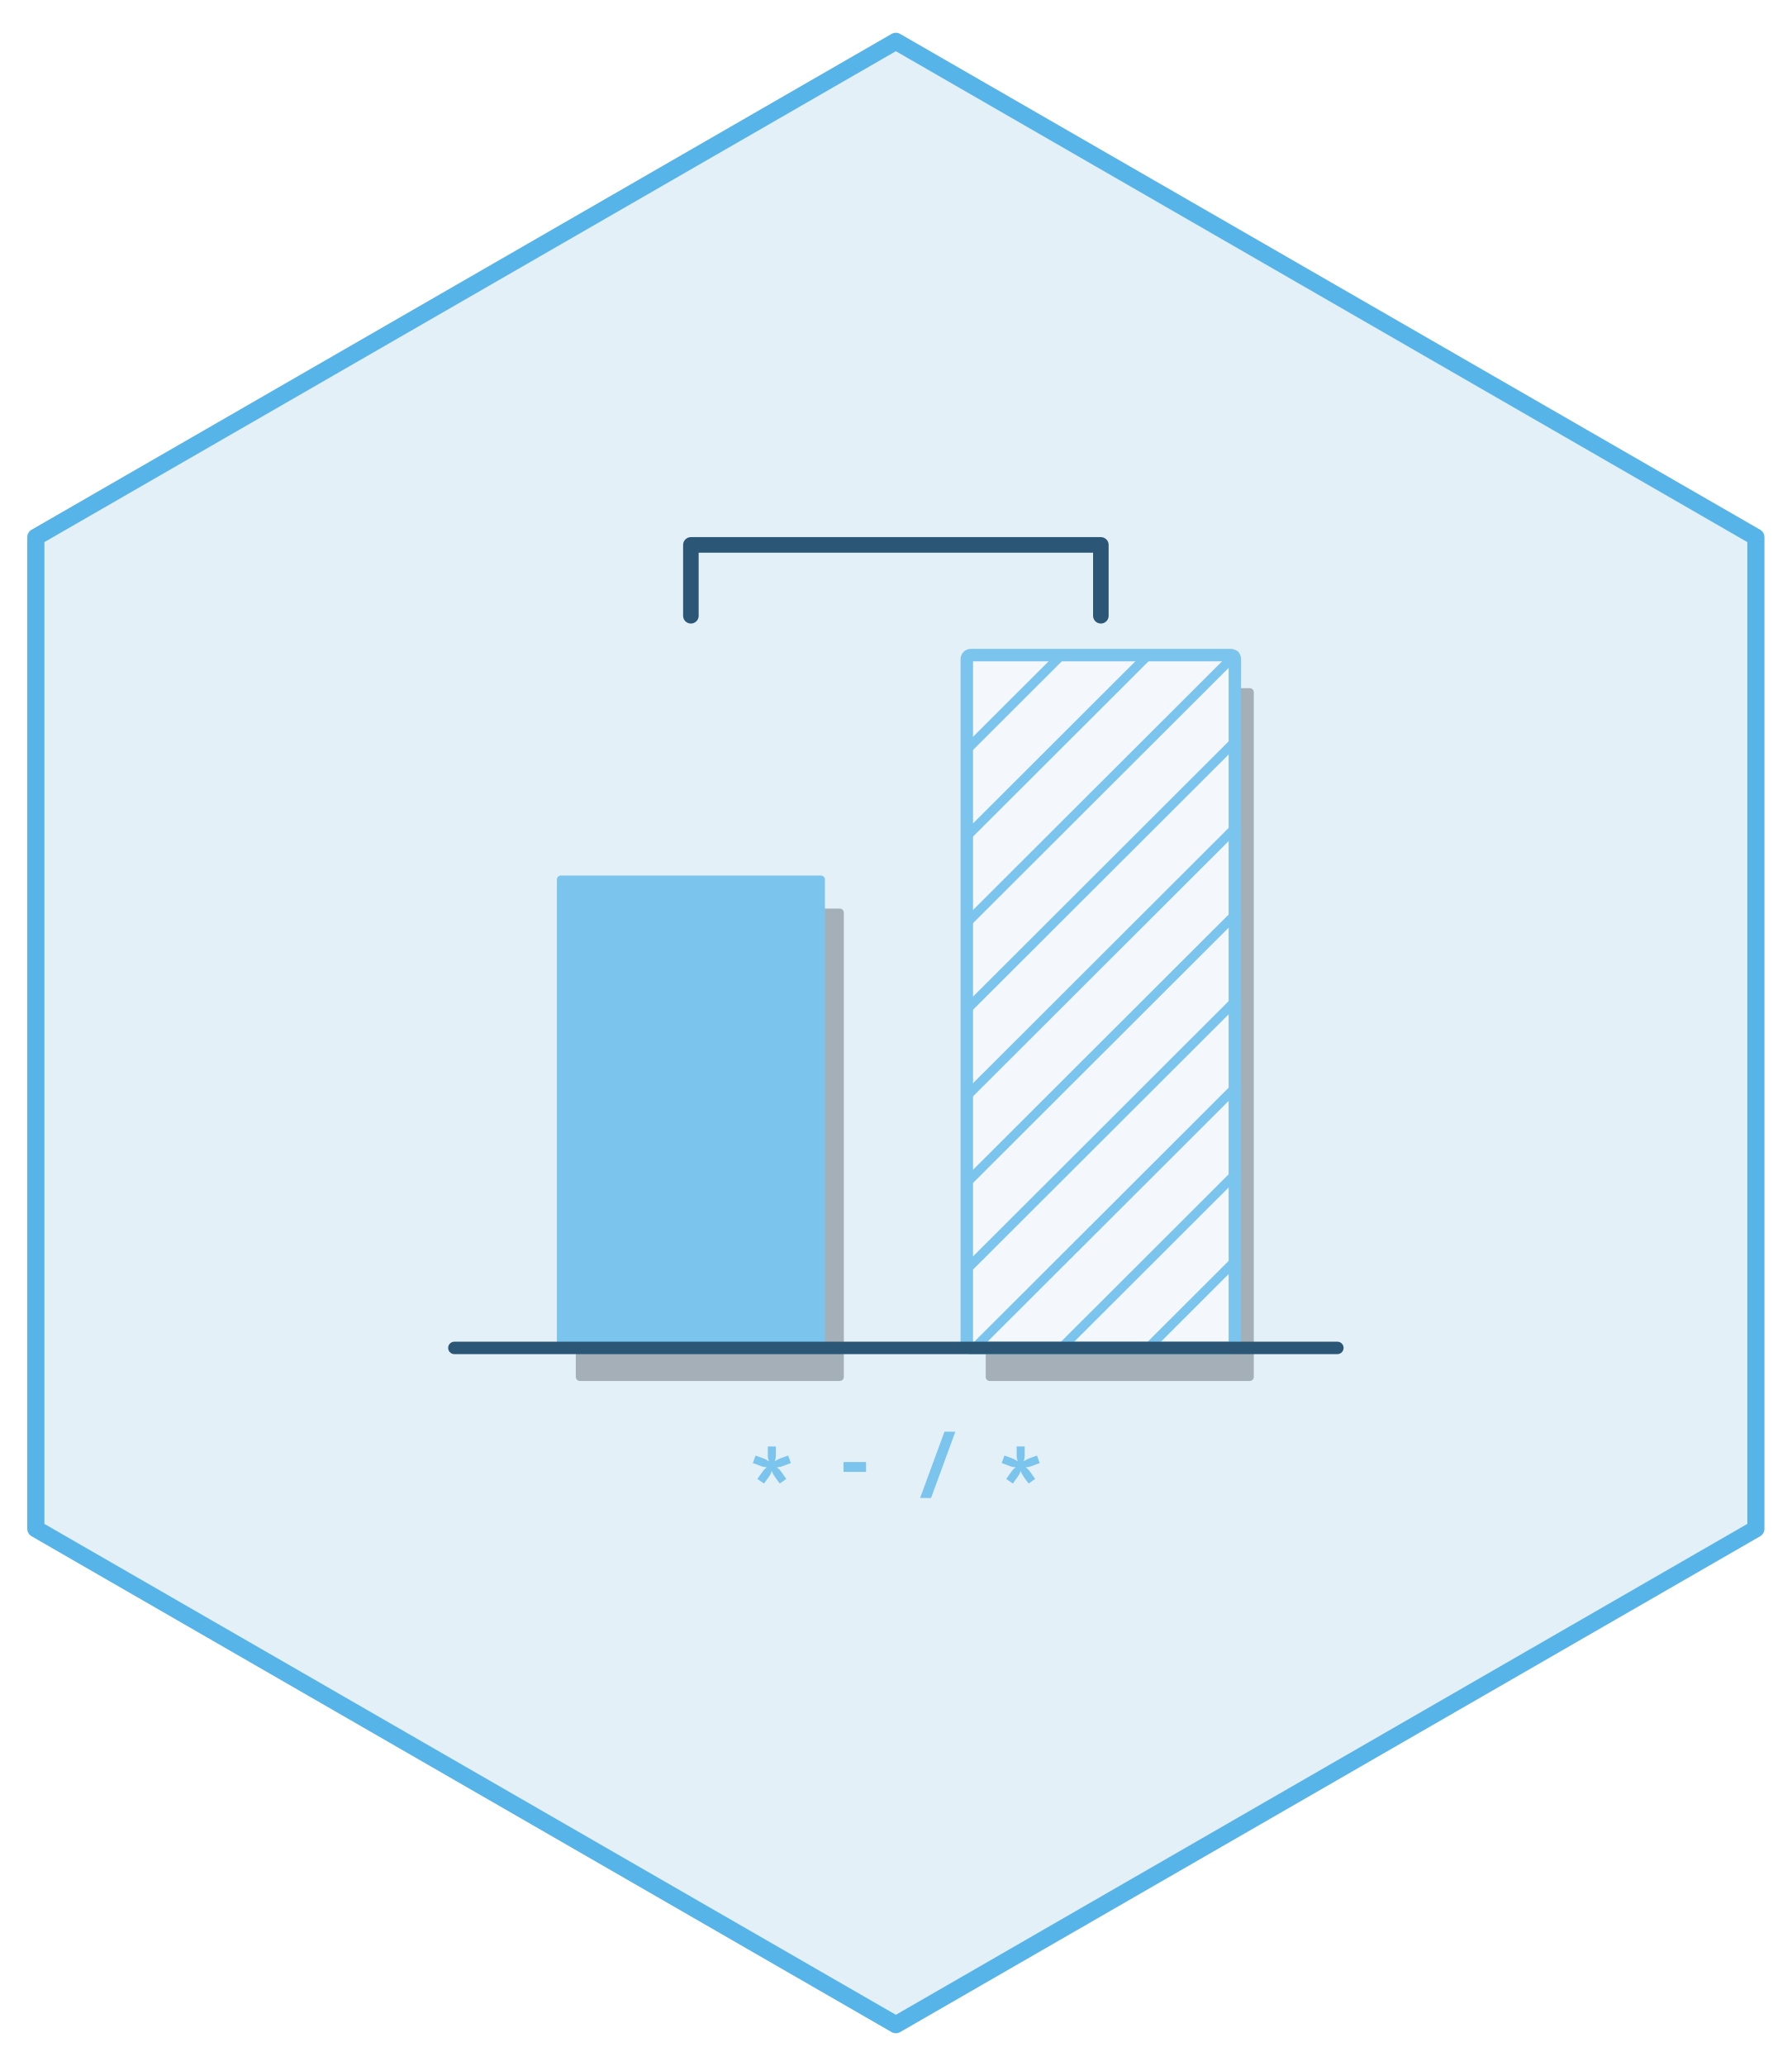
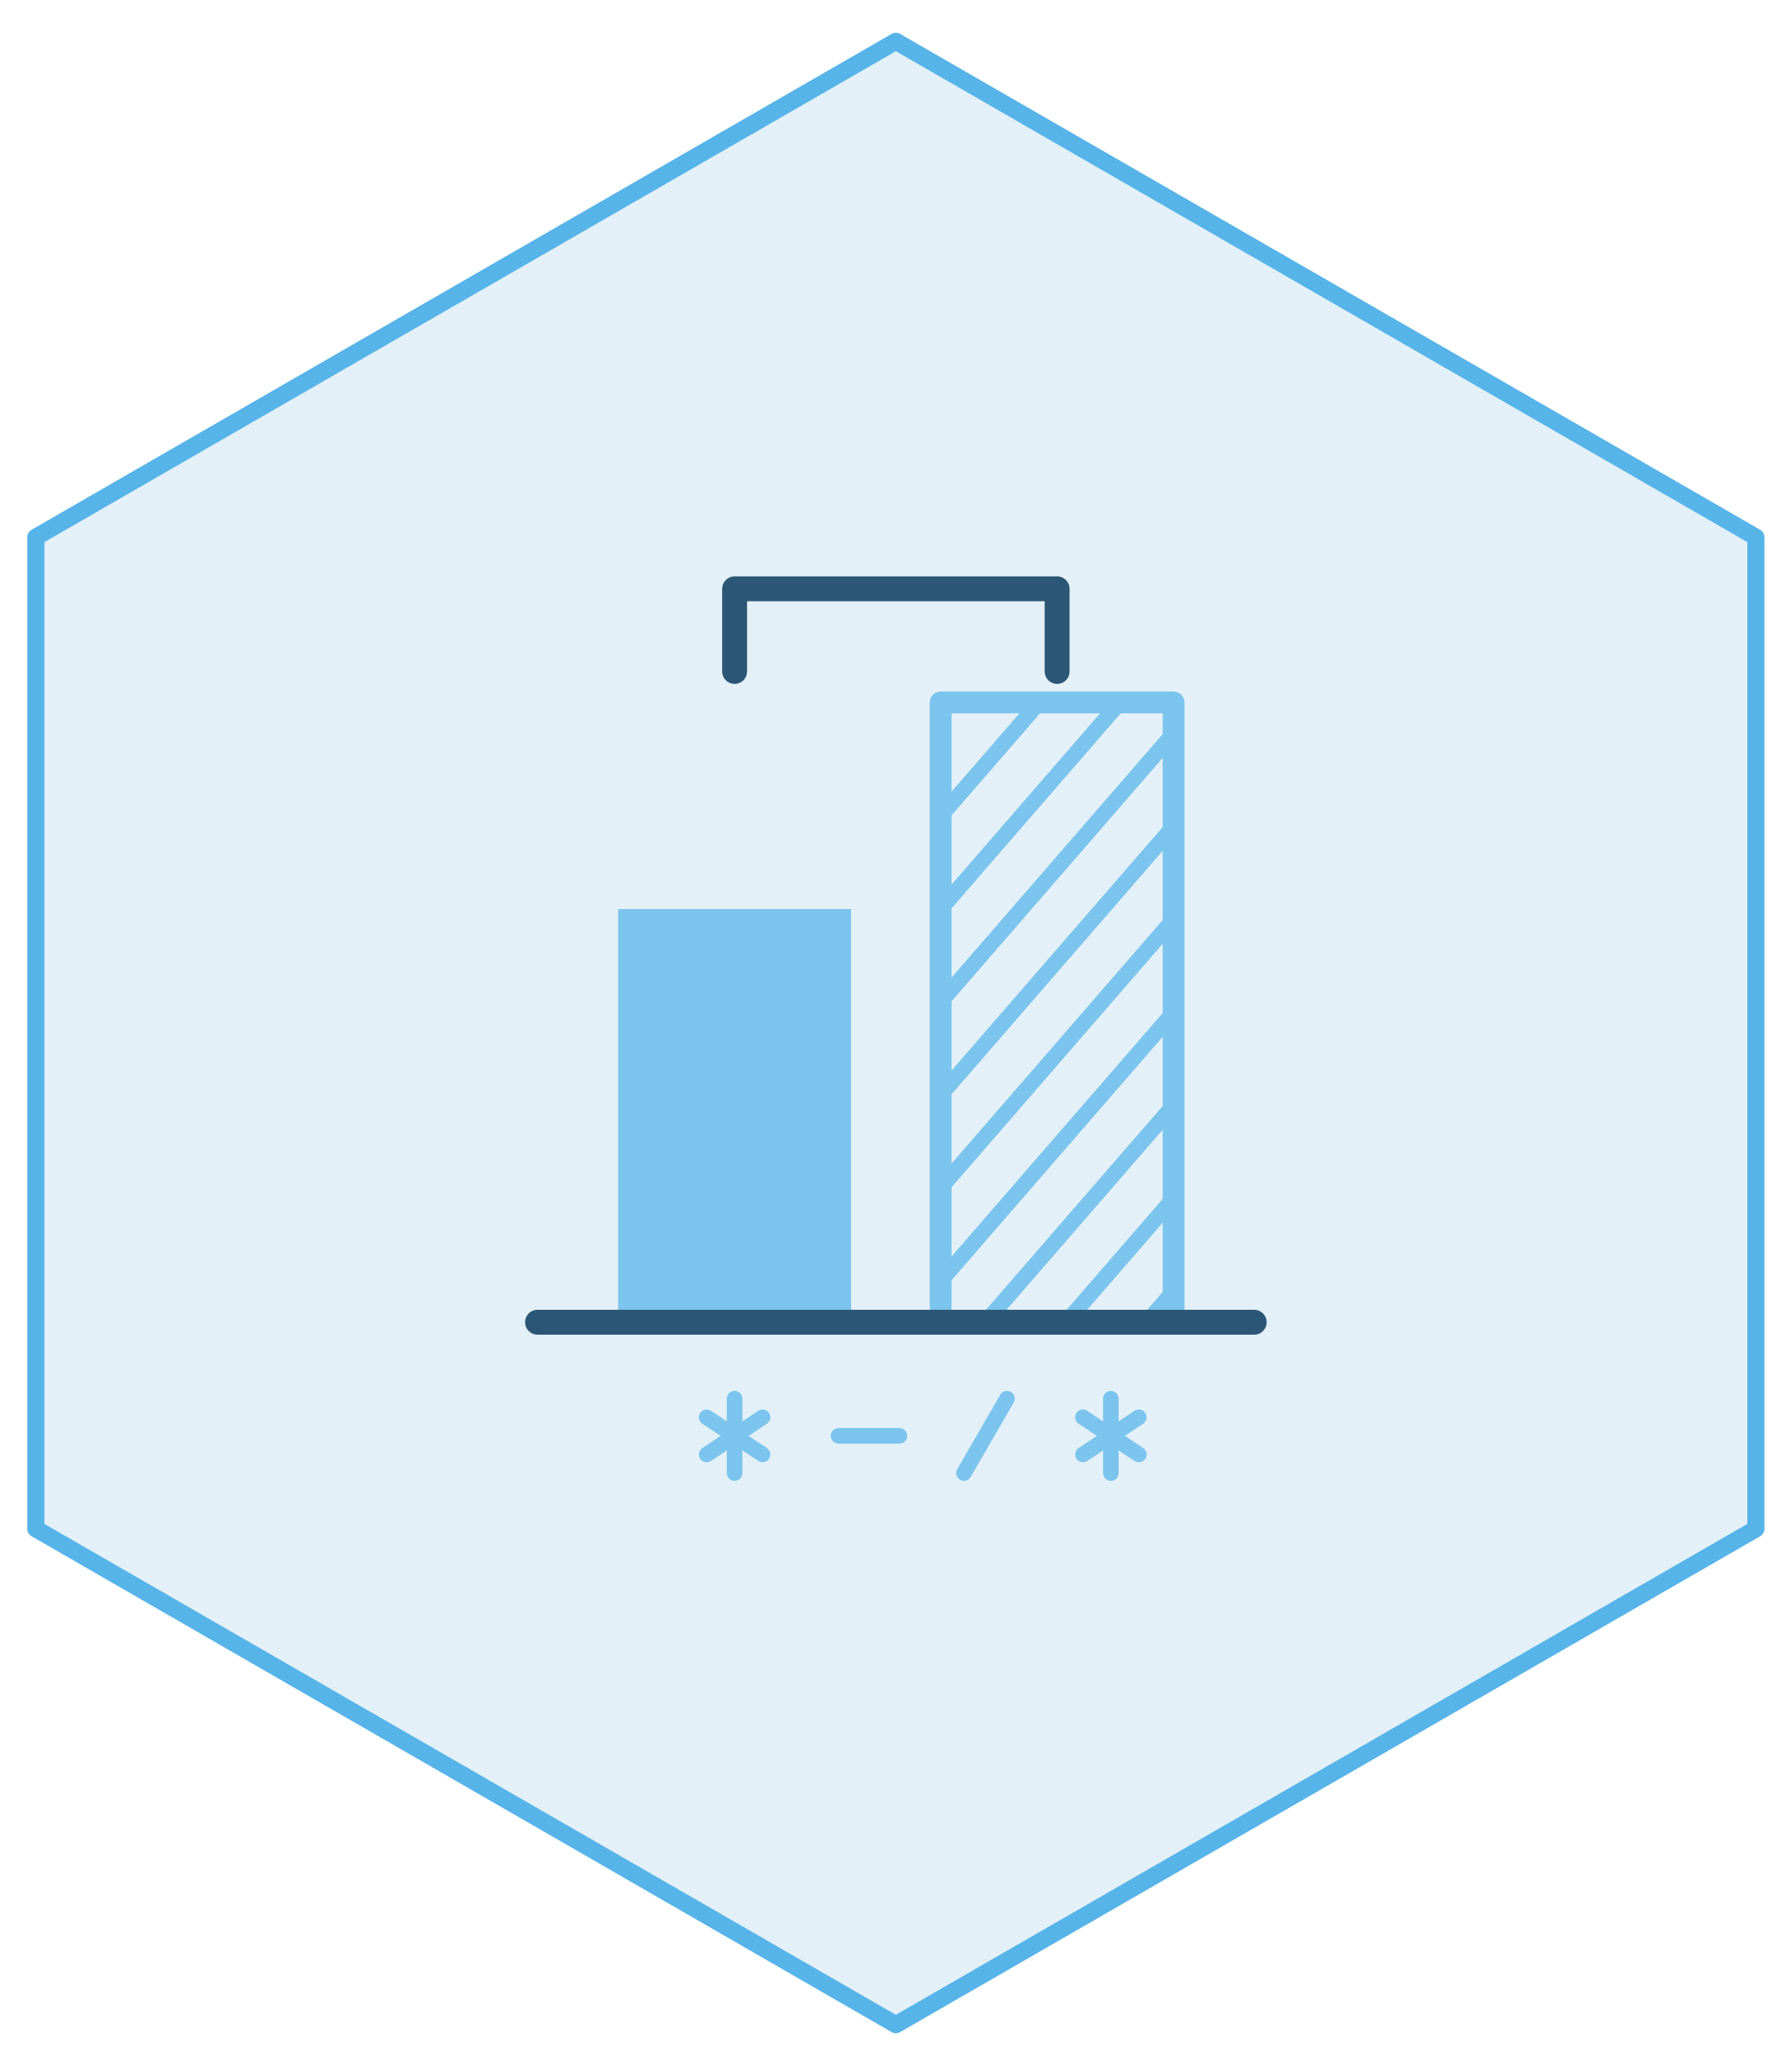
- <svg xmlns="http://www.w3.org/2000/svg" xmlns:xlink="http://www.w3.org/1999/xlink" width="432pt" height="498pt" viewBox="0 0 432 498">
+ <svg xmlns="http://www.w3.org/2000/svg" width="432pt" height="498pt" viewBox="0 0 432 498">
  <defs>
-     <g>
-       <g id="glyph-0-0">
-         <path d="M 3.203 -1.609 L 1.609 -2.719 L 2.859 -4.469 C 3.023 -4.707 3.188 -4.906 3.344 -5.062 C 3.508 -5.219 3.688 -5.375 3.875 -5.531 C 3.633 -5.551 3.406 -5.578 3.188 -5.609 C 2.969 -5.648 2.738 -5.719 2.5 -5.812 L 0.516 -6.547 L 1.172 -8.359 L 3.156 -7.641 C 3.395 -7.547 3.609 -7.441 3.797 -7.328 C 3.992 -7.223 4.191 -7.102 4.391 -6.969 C 4.305 -7.195 4.238 -7.43 4.188 -7.672 C 4.145 -7.91 4.125 -8.191 4.125 -8.516 L 4.125 -10.547 L 6.062 -10.547 L 6.062 -8.516 C 6.062 -8.191 6.039 -7.91 6 -7.672 C 5.957 -7.43 5.895 -7.195 5.812 -6.969 C 6.008 -7.102 6.203 -7.223 6.391 -7.328 C 6.586 -7.441 6.801 -7.547 7.031 -7.641 L 9.031 -8.359 L 9.688 -6.547 L 7.703 -5.812 C 7.461 -5.719 7.234 -5.648 7.016 -5.609 C 6.797 -5.578 6.566 -5.551 6.328 -5.531 C 6.516 -5.375 6.688 -5.219 6.844 -5.062 C 7.008 -4.906 7.176 -4.707 7.344 -4.469 L 8.578 -2.719 L 7 -1.609 L 5.75 -3.344 C 5.594 -3.57 5.461 -3.785 5.359 -3.984 C 5.266 -4.191 5.176 -4.41 5.094 -4.641 C 5.02 -4.41 4.93 -4.191 4.828 -3.984 C 4.734 -3.785 4.609 -3.57 4.453 -3.344 Z M 3.203 -1.609 " />
-       </g>
-       <g id="glyph-0-1">
- </g>
-       <g id="glyph-0-2">
-         <path d="M 2.375 -4.422 L 2.375 -6.797 L 7.812 -6.797 L 7.812 -4.422 Z M 2.375 -4.422 " />
-       </g>
-       <g id="glyph-0-3">
-         <path d="M 0.844 1.875 L 6.719 -14.109 L 9.344 -14.109 L 3.484 1.875 Z M 0.844 1.875 " />
-       </g>
-     </g>
+     <clipPath id="clip-0">
+       <path clip-rule="nonzero" d="M 149 219 L 206 219 L 206 319 L 149 319 Z M 149 219 " />
+     </clipPath>
+     <clipPath id="clip-1">
+       <path clip-rule="nonzero" d="M 216 9.961 L 423.359 129.48 L 423.359 368.52 L 216 488.039 L 8.641 368.52 L 8.641 129.48 Z M 216 9.961 " />
+     </clipPath>
+     <clipPath id="clip-2">
+       <path clip-rule="nonzero" d="M 226 169 L 283 169 L 283 319 L 226 319 Z M 226 169 " />
+     </clipPath>
+     <clipPath id="clip-3">
+       <path clip-rule="nonzero" d="M 216 9.961 L 423.359 129.48 L 423.359 368.52 L 216 488.039 L 8.641 368.52 L 8.641 129.48 Z M 216 9.961 " />
+     </clipPath>
+     <clipPath id="clip-4">
+       <path clip-rule="nonzero" d="M 224 166 L 286 166 L 286 322 L 224 322 Z M 224 166 " />
+     </clipPath>
+     <clipPath id="clip-5">
+       <path clip-rule="nonzero" d="M 216 9.961 L 423.359 129.48 L 423.359 368.52 L 216 488.039 L 8.641 368.52 L 8.641 129.48 Z M 216 9.961 " />
+     </clipPath>
+     <clipPath id="clip-6">
+       <path clip-rule="nonzero" d="M 274 309 L 285 309 L 285 321 L 274 321 Z M 274 309 " />
+     </clipPath>
+     <clipPath id="clip-7">
+       <path clip-rule="nonzero" d="M 216 9.961 L 423.359 129.48 L 423.359 368.52 L 216 488.039 L 8.641 368.52 L 8.641 129.48 Z M 216 9.961 " />
+     </clipPath>
+     <clipPath id="clip-8">
+       <path clip-rule="nonzero" d="M 255 286 L 285 286 L 285 321 L 255 321 Z M 255 286 " />
+     </clipPath>
+     <clipPath id="clip-9">
+       <path clip-rule="nonzero" d="M 216 9.961 L 423.359 129.48 L 423.359 368.52 L 216 488.039 L 8.641 368.52 L 8.641 129.48 Z M 216 9.961 " />
+     </clipPath>
+     <clipPath id="clip-10">
+       <path clip-rule="nonzero" d="M 235 264 L 285 264 L 285 321 L 235 321 Z M 235 264 " />
+     </clipPath>
+     <clipPath id="clip-11">
+       <path clip-rule="nonzero" d="M 216 9.961 L 423.359 129.48 L 423.359 368.52 L 216 488.039 L 8.641 368.52 L 8.641 129.48 Z M 216 9.961 " />
+     </clipPath>
+     <clipPath id="clip-12">
+       <path clip-rule="nonzero" d="M 224 242 L 285 242 L 285 311 L 224 311 Z M 224 242 " />
+     </clipPath>
+     <clipPath id="clip-13">
+       <path clip-rule="nonzero" d="M 216 9.961 L 423.359 129.48 L 423.359 368.52 L 216 488.039 L 8.641 368.52 L 8.641 129.48 Z M 216 9.961 " />
+     </clipPath>
+     <clipPath id="clip-14">
+       <path clip-rule="nonzero" d="M 224 219 L 285 219 L 285 289 L 224 289 Z M 224 219 " />
+     </clipPath>
+     <clipPath id="clip-15">
+       <path clip-rule="nonzero" d="M 216 9.961 L 423.359 129.48 L 423.359 368.52 L 216 488.039 L 8.641 368.52 L 8.641 129.48 Z M 216 9.961 " />
+     </clipPath>
+     <clipPath id="clip-16">
+       <path clip-rule="nonzero" d="M 224 197 L 285 197 L 285 266 L 224 266 Z M 224 197 " />
+     </clipPath>
+     <clipPath id="clip-17">
+       <path clip-rule="nonzero" d="M 216 9.961 L 423.359 129.48 L 423.359 368.52 L 216 488.039 L 8.641 368.52 L 8.641 129.48 Z M 216 9.961 " />
+     </clipPath>
+     <clipPath id="clip-18">
+       <path clip-rule="nonzero" d="M 224 174 L 285 174 L 285 244 L 224 244 Z M 224 174 " />
+     </clipPath>
+     <clipPath id="clip-19">
+       <path clip-rule="nonzero" d="M 216 9.961 L 423.359 129.48 L 423.359 368.52 L 216 488.039 L 8.641 368.52 L 8.641 129.48 Z M 216 9.961 " />
+     </clipPath>
+     <clipPath id="clip-20">
+       <path clip-rule="nonzero" d="M 224 167 L 272 167 L 272 221 L 224 221 Z M 224 167 " />
+     </clipPath>
+     <clipPath id="clip-21">
+       <path clip-rule="nonzero" d="M 216 9.961 L 423.359 129.48 L 423.359 368.52 L 216 488.039 L 8.641 368.52 L 8.641 129.48 Z M 216 9.961 " />
+     </clipPath>
+     <clipPath id="clip-22">
+       <path clip-rule="nonzero" d="M 224 167 L 253 167 L 253 199 L 224 199 Z M 224 167 " />
+     </clipPath>
+     <clipPath id="clip-23">
+       <path clip-rule="nonzero" d="M 216 9.961 L 423.359 129.48 L 423.359 368.52 L 216 488.039 L 8.641 368.52 L 8.641 129.48 Z M 216 9.961 " />
+     </clipPath>
+     <clipPath id="clip-24">
+       <path clip-rule="nonzero" d="M 126 315 L 306 315 L 306 322 L 126 322 Z M 126 315 " />
+     </clipPath>
+     <clipPath id="clip-25">
+       <path clip-rule="nonzero" d="M 216 9.961 L 423.359 129.48 L 423.359 368.52 L 216 488.039 L 8.641 368.52 L 8.641 129.48 Z M 216 9.961 " />
+     </clipPath>
+     <clipPath id="clip-26">
+       <path clip-rule="nonzero" d="M 174 138 L 258 138 L 258 165 L 174 165 Z M 174 138 " />
+     </clipPath>
+     <clipPath id="clip-27">
+       <path clip-rule="nonzero" d="M 216 9.961 L 423.359 129.48 L 423.359 368.52 L 216 488.039 L 8.641 368.52 L 8.641 129.48 Z M 216 9.961 " />
+     </clipPath>
+     <clipPath id="clip-28">
+       <path clip-rule="nonzero" d="M 175 335 L 179 335 L 179 357 L 175 357 Z M 175 335 " />
+     </clipPath>
+     <clipPath id="clip-29">
+       <path clip-rule="nonzero" d="M 216 9.961 L 423.359 129.48 L 423.359 368.52 L 216 488.039 L 8.641 368.52 L 8.641 129.48 Z M 216 9.961 " />
+     </clipPath>
+     <clipPath id="clip-30">
+       <path clip-rule="nonzero" d="M 168 339 L 186 339 L 186 353 L 168 353 Z M 168 339 " />
+     </clipPath>
+     <clipPath id="clip-31">
+       <path clip-rule="nonzero" d="M 216 9.961 L 423.359 129.48 L 423.359 368.52 L 216 488.039 L 8.641 368.52 L 8.641 129.48 Z M 216 9.961 " />
+     </clipPath>
+     <clipPath id="clip-32">
+       <path clip-rule="nonzero" d="M 200 344 L 219 344 L 219 348 L 200 348 Z M 200 344 " />
+     </clipPath>
+     <clipPath id="clip-33">
+       <path clip-rule="nonzero" d="M 216 9.961 L 423.359 129.48 L 423.359 368.52 L 216 488.039 L 8.641 368.52 L 8.641 129.48 Z M 216 9.961 " />
+     </clipPath>
+     <clipPath id="clip-34">
+       <path clip-rule="nonzero" d="M 230 335 L 245 335 L 245 357 L 230 357 Z M 230 335 " />
+     </clipPath>
+     <clipPath id="clip-35">
+       <path clip-rule="nonzero" d="M 216 9.961 L 423.359 129.48 L 423.359 368.52 L 216 488.039 L 8.641 368.52 L 8.641 129.48 Z M 216 9.961 " />
+     </clipPath>
+     <clipPath id="clip-36">
+       <path clip-rule="nonzero" d="M 265 335 L 270 335 L 270 357 L 265 357 Z M 265 335 " />
+     </clipPath>
+     <clipPath id="clip-37">
+       <path clip-rule="nonzero" d="M 216 9.961 L 423.359 129.48 L 423.359 368.52 L 216 488.039 L 8.641 368.52 L 8.641 129.48 Z M 216 9.961 " />
+     </clipPath>
+     <clipPath id="clip-38">
+       <path clip-rule="nonzero" d="M 259 339 L 277 339 L 277 353 L 259 353 Z M 259 339 " />
+     </clipPath>
+     <clipPath id="clip-39">
+       <path clip-rule="nonzero" d="M 216 9.961 L 423.359 129.48 L 423.359 368.52 L 216 488.039 L 8.641 368.52 L 8.641 129.48 Z M 216 9.961 " />
+     </clipPath>
  </defs>
  <path fill-rule="nonzero" fill="rgb(89.02%, 94.118%, 96.863%)" fill-opacity="1" stroke-width="4.125" stroke-linecap="round" stroke-linejoin="round" stroke="rgb(33.725%, 70.588%, 91.373%)" stroke-opacity="1" stroke-miterlimit="10" d="M 216 9.961 L 423.359 129.48 L 423.359 368.52 L 216 488.039 L 8.641 368.52 L 8.641 129.48 Z M 216 9.961 " />
-   <path fill-rule="nonzero" fill="rgb(1.176%, 3.922%, 7.059%)" fill-opacity="0.278" d="M 139.797 332.875 L 202.484 332.875 L 202.445 332.875 L 202.602 332.867 L 202.754 332.836 L 202.902 332.781 L 203.035 332.703 L 203.156 332.605 L 203.262 332.488 L 203.344 332.355 L 203.406 332.215 L 203.441 332.062 L 203.453 331.906 L 203.453 219.988 L 203.441 219.832 L 203.406 219.68 L 203.344 219.535 L 203.262 219.406 L 203.156 219.289 L 203.035 219.188 L 202.902 219.109 L 202.754 219.055 L 202.602 219.023 L 202.484 219.016 L 139.797 219.016 L 139.914 219.023 L 139.758 219.02 L 139.602 219.035 L 139.453 219.082 L 139.312 219.148 L 139.184 219.234 L 139.07 219.344 L 138.977 219.469 L 138.906 219.605 L 138.855 219.754 L 138.832 219.91 L 138.828 219.988 L 138.828 331.906 L 138.832 331.828 L 138.832 331.984 L 138.855 332.137 L 138.906 332.285 L 138.977 332.426 L 139.07 332.551 L 139.184 332.656 L 139.312 332.746 L 139.453 332.812 L 139.602 332.855 L 139.758 332.875 Z M 139.797 332.875 " />
-   <path fill-rule="nonzero" fill="rgb(48.235%, 76.863%, 92.941%)" fill-opacity="1" d="M 135.234 324.906 L 197.922 324.906 L 197.883 324.906 L 198.039 324.898 L 198.191 324.867 L 198.34 324.812 L 198.473 324.734 L 198.594 324.637 L 198.699 324.52 L 198.781 324.387 L 198.844 324.242 L 198.879 324.09 L 198.895 323.938 L 198.895 212.016 L 198.879 211.859 L 198.844 211.711 L 198.781 211.566 L 198.699 211.434 L 198.594 211.316 L 198.473 211.219 L 198.34 211.141 L 198.191 211.086 L 198.039 211.055 L 197.922 211.047 L 135.234 211.047 L 135.352 211.055 L 135.195 211.047 L 135.043 211.066 L 134.891 211.109 L 134.75 211.176 L 134.621 211.266 L 134.508 211.375 L 134.414 211.5 L 134.344 211.637 L 134.293 211.785 L 134.27 211.938 L 134.266 212.016 L 134.266 323.938 L 134.27 323.859 L 134.27 324.016 L 134.293 324.168 L 134.344 324.316 L 134.414 324.453 L 134.508 324.578 L 134.621 324.688 L 134.75 324.777 L 134.891 324.844 L 135.043 324.887 L 135.195 324.906 Z M 135.234 324.906 " />
-   <path fill-rule="nonzero" fill="rgb(1.176%, 3.922%, 7.059%)" fill-opacity="0.278" d="M 238.637 332.875 L 301.328 332.875 L 301.289 332.875 L 301.445 332.867 L 301.598 332.836 L 301.742 332.781 L 301.879 332.703 L 302 332.605 L 302.102 332.488 L 302.184 332.355 L 302.246 332.215 L 302.285 332.062 L 302.297 331.906 L 302.297 166.852 L 302.285 166.699 L 302.246 166.547 L 302.184 166.402 L 302.102 166.27 L 302 166.152 L 301.879 166.055 L 301.742 165.977 L 301.598 165.922 L 301.445 165.891 L 301.328 165.883 L 238.637 165.883 L 238.754 165.891 L 238.598 165.883 L 238.445 165.902 L 238.293 165.945 L 238.152 166.012 L 238.027 166.102 L 237.914 166.211 L 237.82 166.336 L 237.746 166.473 L 237.699 166.621 L 237.672 166.773 L 237.668 166.852 L 237.668 331.906 L 237.672 331.828 L 237.672 331.984 L 237.699 332.137 L 237.746 332.285 L 237.82 332.426 L 237.914 332.551 L 238.027 332.656 L 238.152 332.746 L 238.293 332.812 L 238.445 332.855 L 238.598 332.875 Z M 238.637 332.875 " />
-   <path fill-rule="nonzero" fill="rgb(95.686%, 97.255%, 98.824%)" fill-opacity="1" stroke-width="3" stroke-linecap="round" stroke-linejoin="round" stroke="rgb(48.235%, 76.863%, 92.941%)" stroke-opacity="1" stroke-miterlimit="10" d="M 234.078 324.906 L 296.766 324.906 L 296.727 324.906 L 296.883 324.898 L 297.035 324.867 L 297.18 324.812 L 297.316 324.734 L 297.438 324.637 L 297.539 324.52 L 297.625 324.387 L 297.684 324.242 L 297.723 324.09 L 297.734 323.938 L 297.734 158.883 L 297.723 158.727 L 297.684 158.574 L 297.625 158.434 L 297.539 158.301 L 297.438 158.184 L 297.316 158.086 L 297.18 158.008 L 297.035 157.953 L 296.883 157.922 L 296.766 157.914 L 234.078 157.914 L 234.195 157.922 L 234.039 157.914 L 233.883 157.934 L 233.734 157.977 L 233.594 158.043 L 233.465 158.133 L 233.352 158.238 L 233.258 158.363 L 233.184 158.504 L 233.137 158.652 L 233.109 158.805 L 233.105 158.883 L 233.105 323.938 L 233.109 323.859 L 233.109 324.016 L 233.137 324.168 L 233.184 324.316 L 233.258 324.453 L 233.352 324.578 L 233.465 324.688 L 233.594 324.777 L 233.734 324.844 L 233.883 324.887 L 234.039 324.906 Z M 234.078 324.906 " />
-   <path fill="none" stroke-width="2.25" stroke-linecap="round" stroke-linejoin="round" stroke="rgb(48.235%, 76.863%, 92.941%)" stroke-opacity="1" stroke-miterlimit="10" d="M 276.824 324.906 L 297.734 304.031 " />
-   <path fill="none" stroke-width="2.25" stroke-linecap="round" stroke-linejoin="round" stroke="rgb(48.235%, 76.863%, 92.941%)" stroke-opacity="1" stroke-miterlimit="10" d="M 255.918 324.906 L 297.734 283.156 " />
-   <path fill="none" stroke-width="2.25" stroke-linecap="round" stroke-linejoin="round" stroke="rgb(48.235%, 76.863%, 92.941%)" stroke-opacity="1" stroke-miterlimit="10" d="M 235.008 324.906 L 297.734 262.285 " />
-   <path fill="none" stroke-width="2.25" stroke-linecap="round" stroke-linejoin="round" stroke="rgb(48.235%, 76.863%, 92.941%)" stroke-opacity="1" stroke-miterlimit="10" d="M 233.105 305.93 L 297.734 241.41 " />
-   <path fill="none" stroke-width="2.25" stroke-linecap="round" stroke-linejoin="round" stroke="rgb(48.235%, 76.863%, 92.941%)" stroke-opacity="1" stroke-miterlimit="10" d="M 233.105 285.055 L 297.734 220.535 " />
-   <path fill="none" stroke-width="2.25" stroke-linecap="round" stroke-linejoin="round" stroke="rgb(48.235%, 76.863%, 92.941%)" stroke-opacity="1" stroke-miterlimit="10" d="M 233.105 264.18 L 297.734 199.66 " />
-   <path fill="none" stroke-width="2.25" stroke-linecap="round" stroke-linejoin="round" stroke="rgb(48.235%, 76.863%, 92.941%)" stroke-opacity="1" stroke-miterlimit="10" d="M 233.105 243.309 L 297.734 178.789 " />
-   <path fill="none" stroke-width="2.25" stroke-linecap="round" stroke-linejoin="round" stroke="rgb(48.235%, 76.863%, 92.941%)" stroke-opacity="1" stroke-miterlimit="10" d="M 233.105 222.434 L 297.734 157.914 " />
-   <path fill="none" stroke-width="2.25" stroke-linecap="round" stroke-linejoin="round" stroke="rgb(48.235%, 76.863%, 92.941%)" stroke-opacity="1" stroke-miterlimit="10" d="M 233.105 201.559 L 276.824 157.914 " />
-   <path fill="none" stroke-width="2.25" stroke-linecap="round" stroke-linejoin="round" stroke="rgb(48.235%, 76.863%, 92.941%)" stroke-opacity="1" stroke-miterlimit="10" d="M 233.105 180.684 L 255.918 157.914 " />
-   <path fill="none" stroke-width="3" stroke-linecap="round" stroke-linejoin="round" stroke="rgb(16.863%, 33.725%, 45.882%)" stroke-opacity="1" stroke-miterlimit="10" d="M 109.555 324.906 L 322.445 324.906 " />
-   <path fill="none" stroke-width="3.75" stroke-linecap="round" stroke-linejoin="round" stroke="rgb(16.863%, 33.725%, 45.882%)" stroke-opacity="1" stroke-miterlimit="10" d="M 166.578 148.426 L 166.578 131.348 L 265.422 131.348 L 265.422 148.426 " />
-   <g fill="rgb(48.235%, 76.863%, 92.941%)" fill-opacity="1">
-     <use xlink:href="#glyph-0-0" x="181" y="359.211" />
-     <use xlink:href="#glyph-0-1" x="191" y="359.211" />
-     <use xlink:href="#glyph-0-2" x="201" y="359.211" />
-     <use xlink:href="#glyph-0-1" x="211" y="359.211" />
-     <use xlink:href="#glyph-0-3" x="221" y="359.211" />
-     <use xlink:href="#glyph-0-1" x="231" y="359.211" />
-     <use xlink:href="#glyph-0-0" x="241" y="359.211" />
+   <g clip-path="url(#clip-0)">
+     <g clip-path="url(#clip-1)">
+       <path fill-rule="nonzero" fill="rgb(48.235%, 76.863%, 92.941%)" fill-opacity="1" d="M 149.039 318.719 L 205.199 318.719 L 205.199 219.117 L 149.039 219.117 Z M 149.039 318.719 " />
+     </g>
+   </g>
+   <g clip-path="url(#clip-2)">
+     <g clip-path="url(#clip-3)">
+       <path fill-rule="nonzero" fill="rgb(89.02%, 94.118%, 96.863%)" fill-opacity="1" d="M 226.801 318.719 L 282.961 318.719 L 282.961 169.32 L 226.801 169.32 Z M 226.801 318.719 " />
+     </g>
+   </g>
+   <g clip-path="url(#clip-4)">
+     <g clip-path="url(#clip-5)">
+       <path fill="none" stroke-width="5.25" stroke-linecap="round" stroke-linejoin="round" stroke="rgb(48.235%, 76.863%, 92.941%)" stroke-opacity="1" stroke-miterlimit="10" d="M 226.801 318.719 L 282.961 318.719 L 282.961 169.32 L 226.801 169.32 Z M 226.801 318.719 " />
+     </g>
+   </g>
+   <g clip-path="url(#clip-6)">
+     <g clip-path="url(#clip-7)">
+       <path fill="none" stroke-width="3.75" stroke-linecap="round" stroke-linejoin="round" stroke="rgb(48.235%, 76.863%, 92.941%)" stroke-opacity="1" stroke-miterlimit="10" d="M 276.48 318.719 L 282.961 311.25 " />
+     </g>
+   </g>
+   <g clip-path="url(#clip-8)">
+     <g clip-path="url(#clip-9)">
+       <path fill="none" stroke-width="3.75" stroke-linecap="round" stroke-linejoin="round" stroke="rgb(48.235%, 76.863%, 92.941%)" stroke-opacity="1" stroke-miterlimit="10" d="M 257.039 318.719 L 282.961 288.84 " />
+     </g>
+   </g>
+   <g clip-path="url(#clip-10)">
+     <g clip-path="url(#clip-11)">
+       <path fill="none" stroke-width="3.75" stroke-linecap="round" stroke-linejoin="round" stroke="rgb(48.235%, 76.863%, 92.941%)" stroke-opacity="1" stroke-miterlimit="10" d="M 237.602 318.719 L 282.961 266.43 " />
+     </g>
+   </g>
+   <g clip-path="url(#clip-12)">
+     <g clip-path="url(#clip-13)">
+       <path fill="none" stroke-width="3.75" stroke-linecap="round" stroke-linejoin="round" stroke="rgb(48.235%, 76.863%, 92.941%)" stroke-opacity="1" stroke-miterlimit="10" d="M 226.801 308.762 L 282.961 244.02 " />
+     </g>
+   </g>
+   <g clip-path="url(#clip-14)">
+     <g clip-path="url(#clip-15)">
+       <path fill="none" stroke-width="3.75" stroke-linecap="round" stroke-linejoin="round" stroke="rgb(48.235%, 76.863%, 92.941%)" stroke-opacity="1" stroke-miterlimit="10" d="M 226.801 286.352 L 282.961 221.609 " />
+     </g>
+   </g>
+   <g clip-path="url(#clip-16)">
+     <g clip-path="url(#clip-17)">
+       <path fill="none" stroke-width="3.75" stroke-linecap="round" stroke-linejoin="round" stroke="rgb(48.235%, 76.863%, 92.941%)" stroke-opacity="1" stroke-miterlimit="10" d="M 226.801 263.941 L 282.961 199.199 " />
+     </g>
+   </g>
+   <g clip-path="url(#clip-18)">
+     <g clip-path="url(#clip-19)">
+       <path fill="none" stroke-width="3.75" stroke-linecap="round" stroke-linejoin="round" stroke="rgb(48.235%, 76.863%, 92.941%)" stroke-opacity="1" stroke-miterlimit="10" d="M 226.801 241.531 L 282.961 176.789 " />
+     </g>
+   </g>
+   <g clip-path="url(#clip-20)">
+     <g clip-path="url(#clip-21)">
+       <path fill="none" stroke-width="3.75" stroke-linecap="round" stroke-linejoin="round" stroke="rgb(48.235%, 76.863%, 92.941%)" stroke-opacity="1" stroke-miterlimit="10" d="M 226.801 219.121 L 270 169.32 " />
+     </g>
+   </g>
+   <g clip-path="url(#clip-22)">
+     <g clip-path="url(#clip-23)">
+       <path fill="none" stroke-width="3.75" stroke-linecap="round" stroke-linejoin="round" stroke="rgb(48.235%, 76.863%, 92.941%)" stroke-opacity="1" stroke-miterlimit="10" d="M 226.801 196.711 L 250.559 169.32 " />
+     </g>
+   </g>
+   <g clip-path="url(#clip-24)">
+     <g clip-path="url(#clip-25)">
+       <path fill="none" stroke-width="6" stroke-linecap="round" stroke-linejoin="round" stroke="rgb(16.863%, 33.725%, 45.882%)" stroke-opacity="1" stroke-miterlimit="10" d="M 129.602 318.719 L 302.398 318.719 " />
+     </g>
+   </g>
+   <g clip-path="url(#clip-26)">
+     <g clip-path="url(#clip-27)">
+       <path fill="none" stroke-width="6" stroke-linecap="round" stroke-linejoin="round" stroke="rgb(16.863%, 33.725%, 45.882%)" stroke-opacity="1" stroke-miterlimit="10" d="M 177.121 161.852 L 177.121 141.93 L 254.879 141.93 L 254.879 161.852 " />
+     </g>
+   </g>
+   <g clip-path="url(#clip-28)">
+     <g clip-path="url(#clip-29)">
+       <path fill="none" stroke-width="3.75" stroke-linecap="round" stroke-linejoin="round" stroke="rgb(48.235%, 76.863%, 92.941%)" stroke-opacity="1" stroke-miterlimit="10" d="M 177.121 355.074 L 177.121 337.145 " />
+     </g>
+   </g>
+   <g clip-path="url(#clip-30)">
+     <g clip-path="url(#clip-31)">
+       <path fill="none" stroke-width="3.75" stroke-linecap="round" stroke-linejoin="round" stroke="rgb(48.235%, 76.863%, 92.941%)" stroke-opacity="1" stroke-miterlimit="10" d="M 170.387 350.594 L 183.855 341.629 " />
+       <path fill="none" stroke-width="3.75" stroke-linecap="round" stroke-linejoin="round" stroke="rgb(48.235%, 76.863%, 92.941%)" stroke-opacity="1" stroke-miterlimit="10" d="M 170.387 341.629 L 183.855 350.594 " />
+     </g>
+   </g>
+   <g clip-path="url(#clip-32)">
+     <g clip-path="url(#clip-33)">
+       <path fill="none" stroke-width="3.75" stroke-linecap="round" stroke-linejoin="round" stroke="rgb(48.235%, 76.863%, 92.941%)" stroke-opacity="1" stroke-miterlimit="10" d="M 202.176 346.109 L 216.863 346.109 " />
+     </g>
+   </g>
+   <g clip-path="url(#clip-34)">
+     <g clip-path="url(#clip-35)">
+       <path fill="none" stroke-width="3.75" stroke-linecap="round" stroke-linejoin="round" stroke="rgb(48.235%, 76.863%, 92.941%)" stroke-opacity="1" stroke-miterlimit="10" d="M 232.414 355.074 L 242.785 337.145 " />
+     </g>
+   </g>
+   <g clip-path="url(#clip-36)">
+     <g clip-path="url(#clip-37)">
+       <path fill="none" stroke-width="3.75" stroke-linecap="round" stroke-linejoin="round" stroke="rgb(48.235%, 76.863%, 92.941%)" stroke-opacity="1" stroke-miterlimit="10" d="M 267.84 355.074 L 267.84 337.145 " />
+     </g>
+   </g>
+   <g clip-path="url(#clip-38)">
+     <g clip-path="url(#clip-39)">
+       <path fill="none" stroke-width="3.75" stroke-linecap="round" stroke-linejoin="round" stroke="rgb(48.235%, 76.863%, 92.941%)" stroke-opacity="1" stroke-miterlimit="10" d="M 261.105 350.594 L 274.574 341.629 " />
+       <path fill="none" stroke-width="3.75" stroke-linecap="round" stroke-linejoin="round" stroke="rgb(48.235%, 76.863%, 92.941%)" stroke-opacity="1" stroke-miterlimit="10" d="M 261.105 341.629 L 274.574 350.594 " />
+     </g>
  </g>
</svg>
